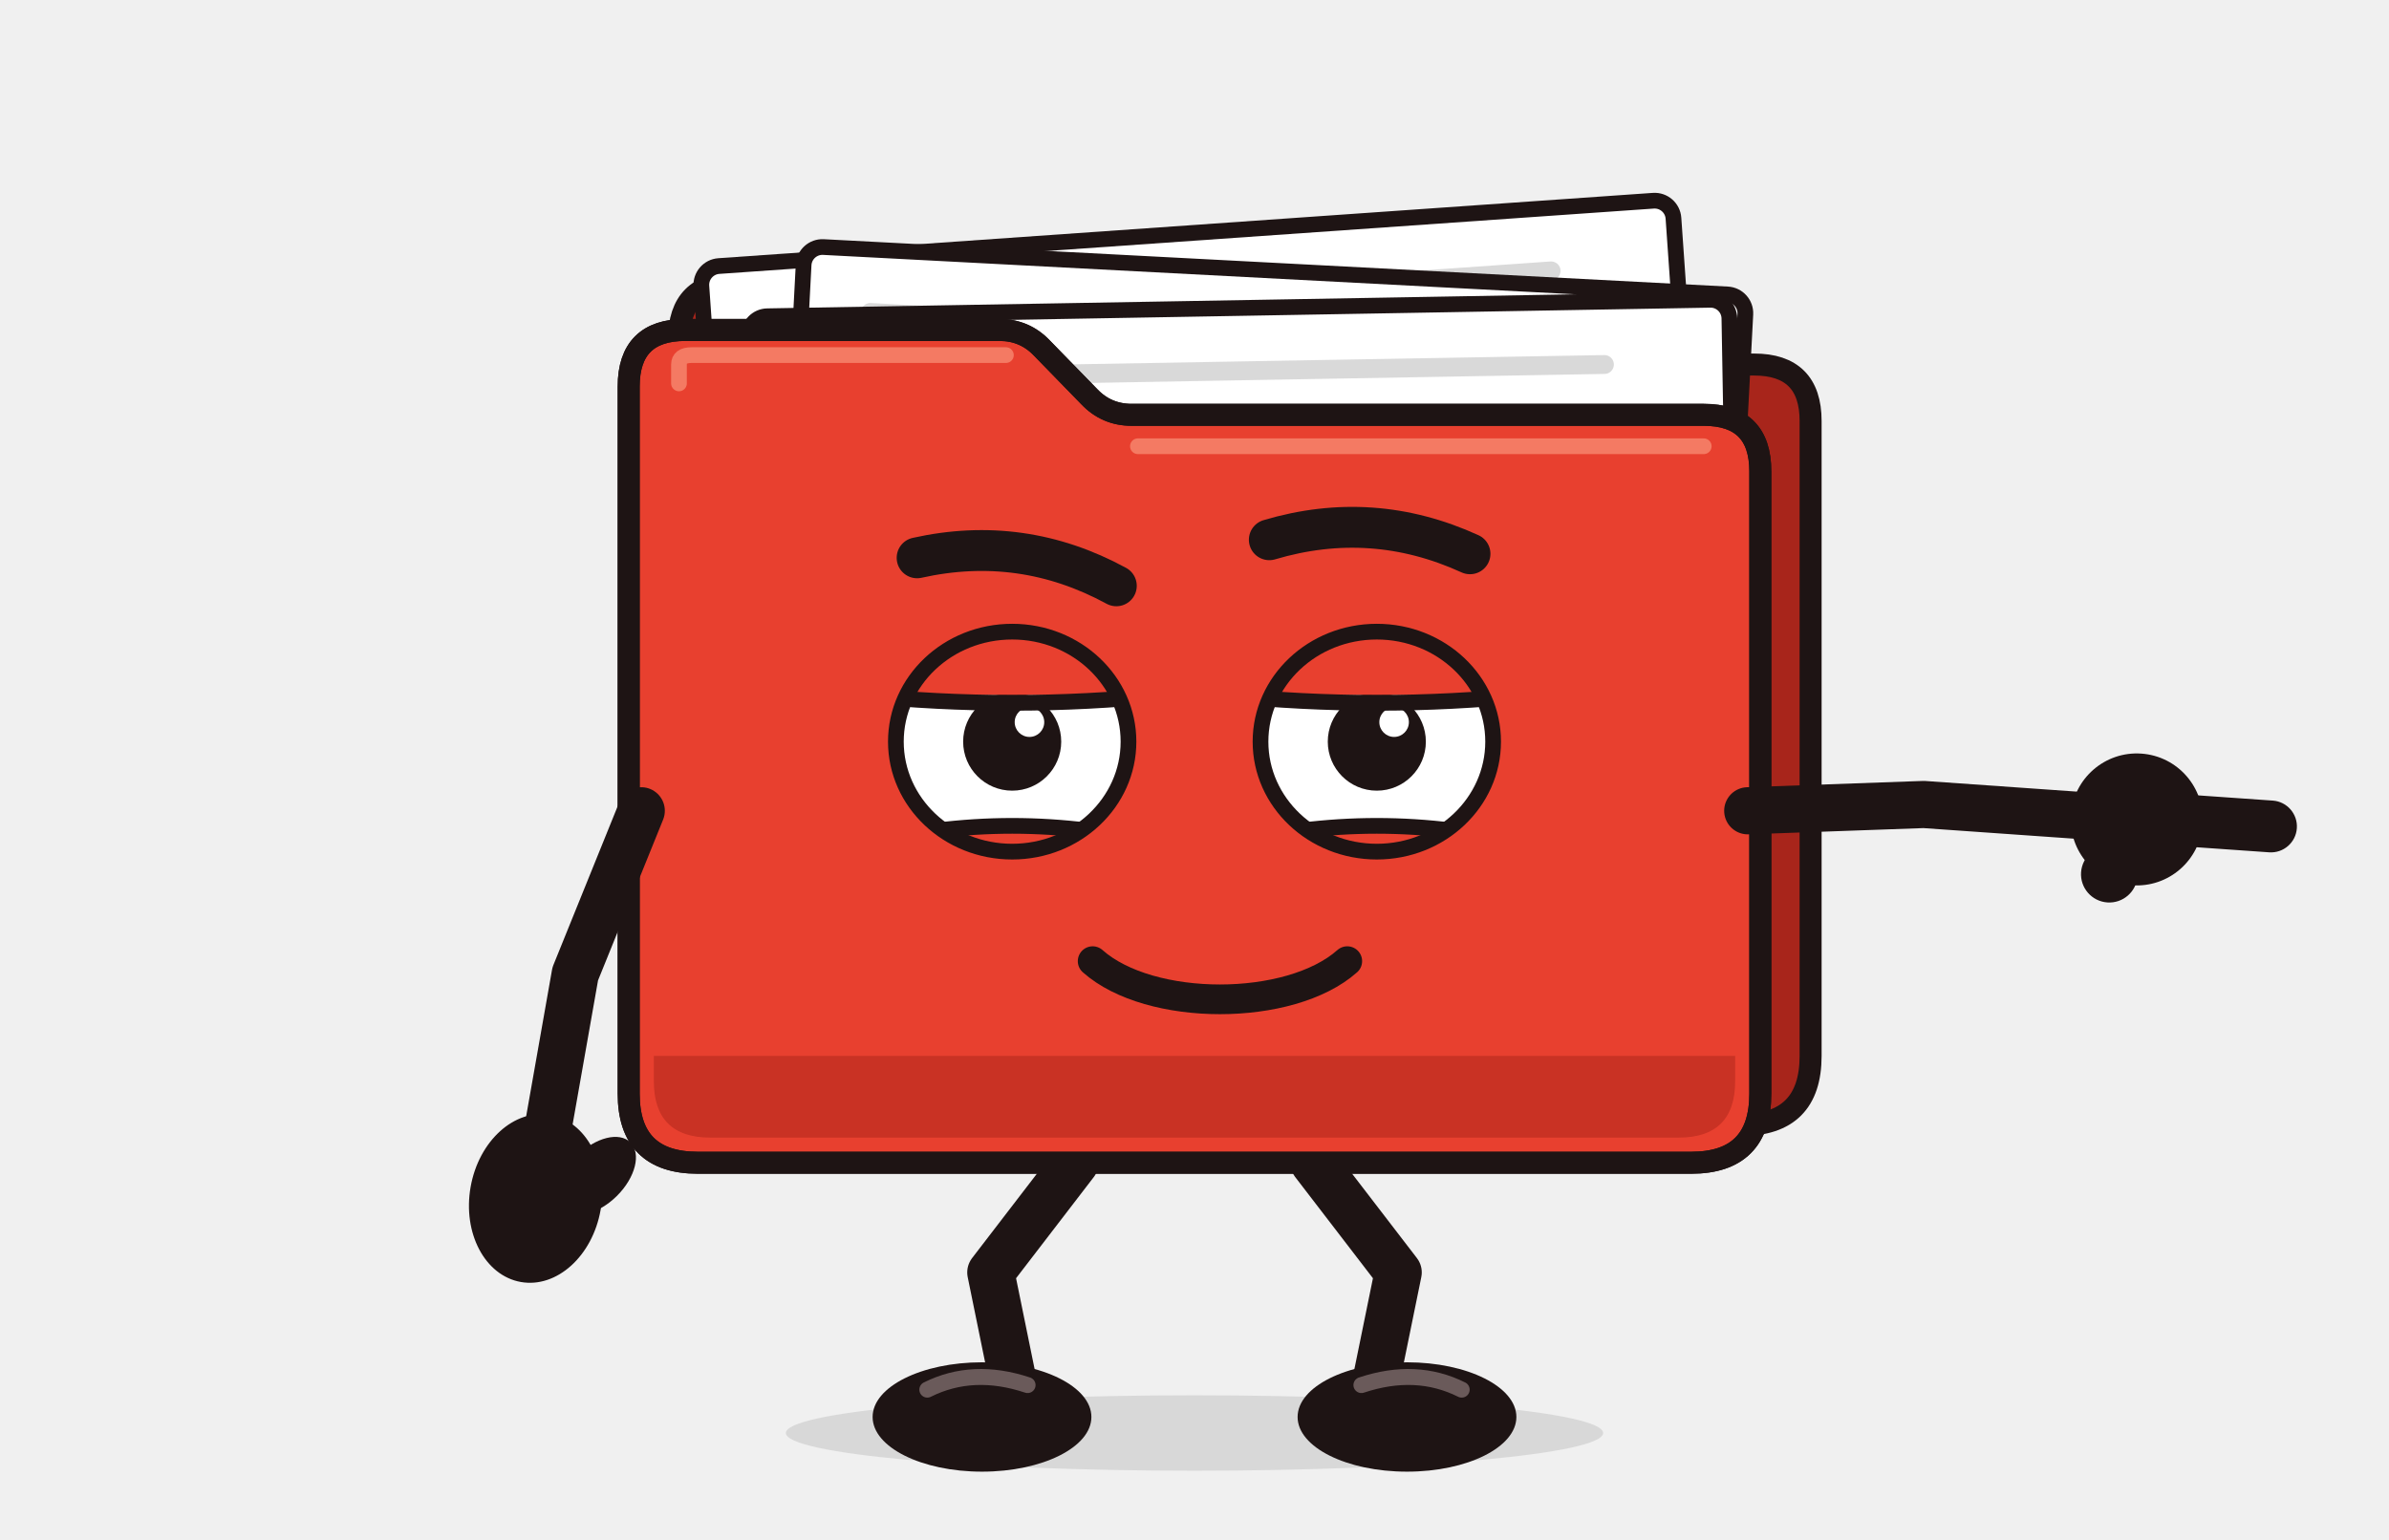
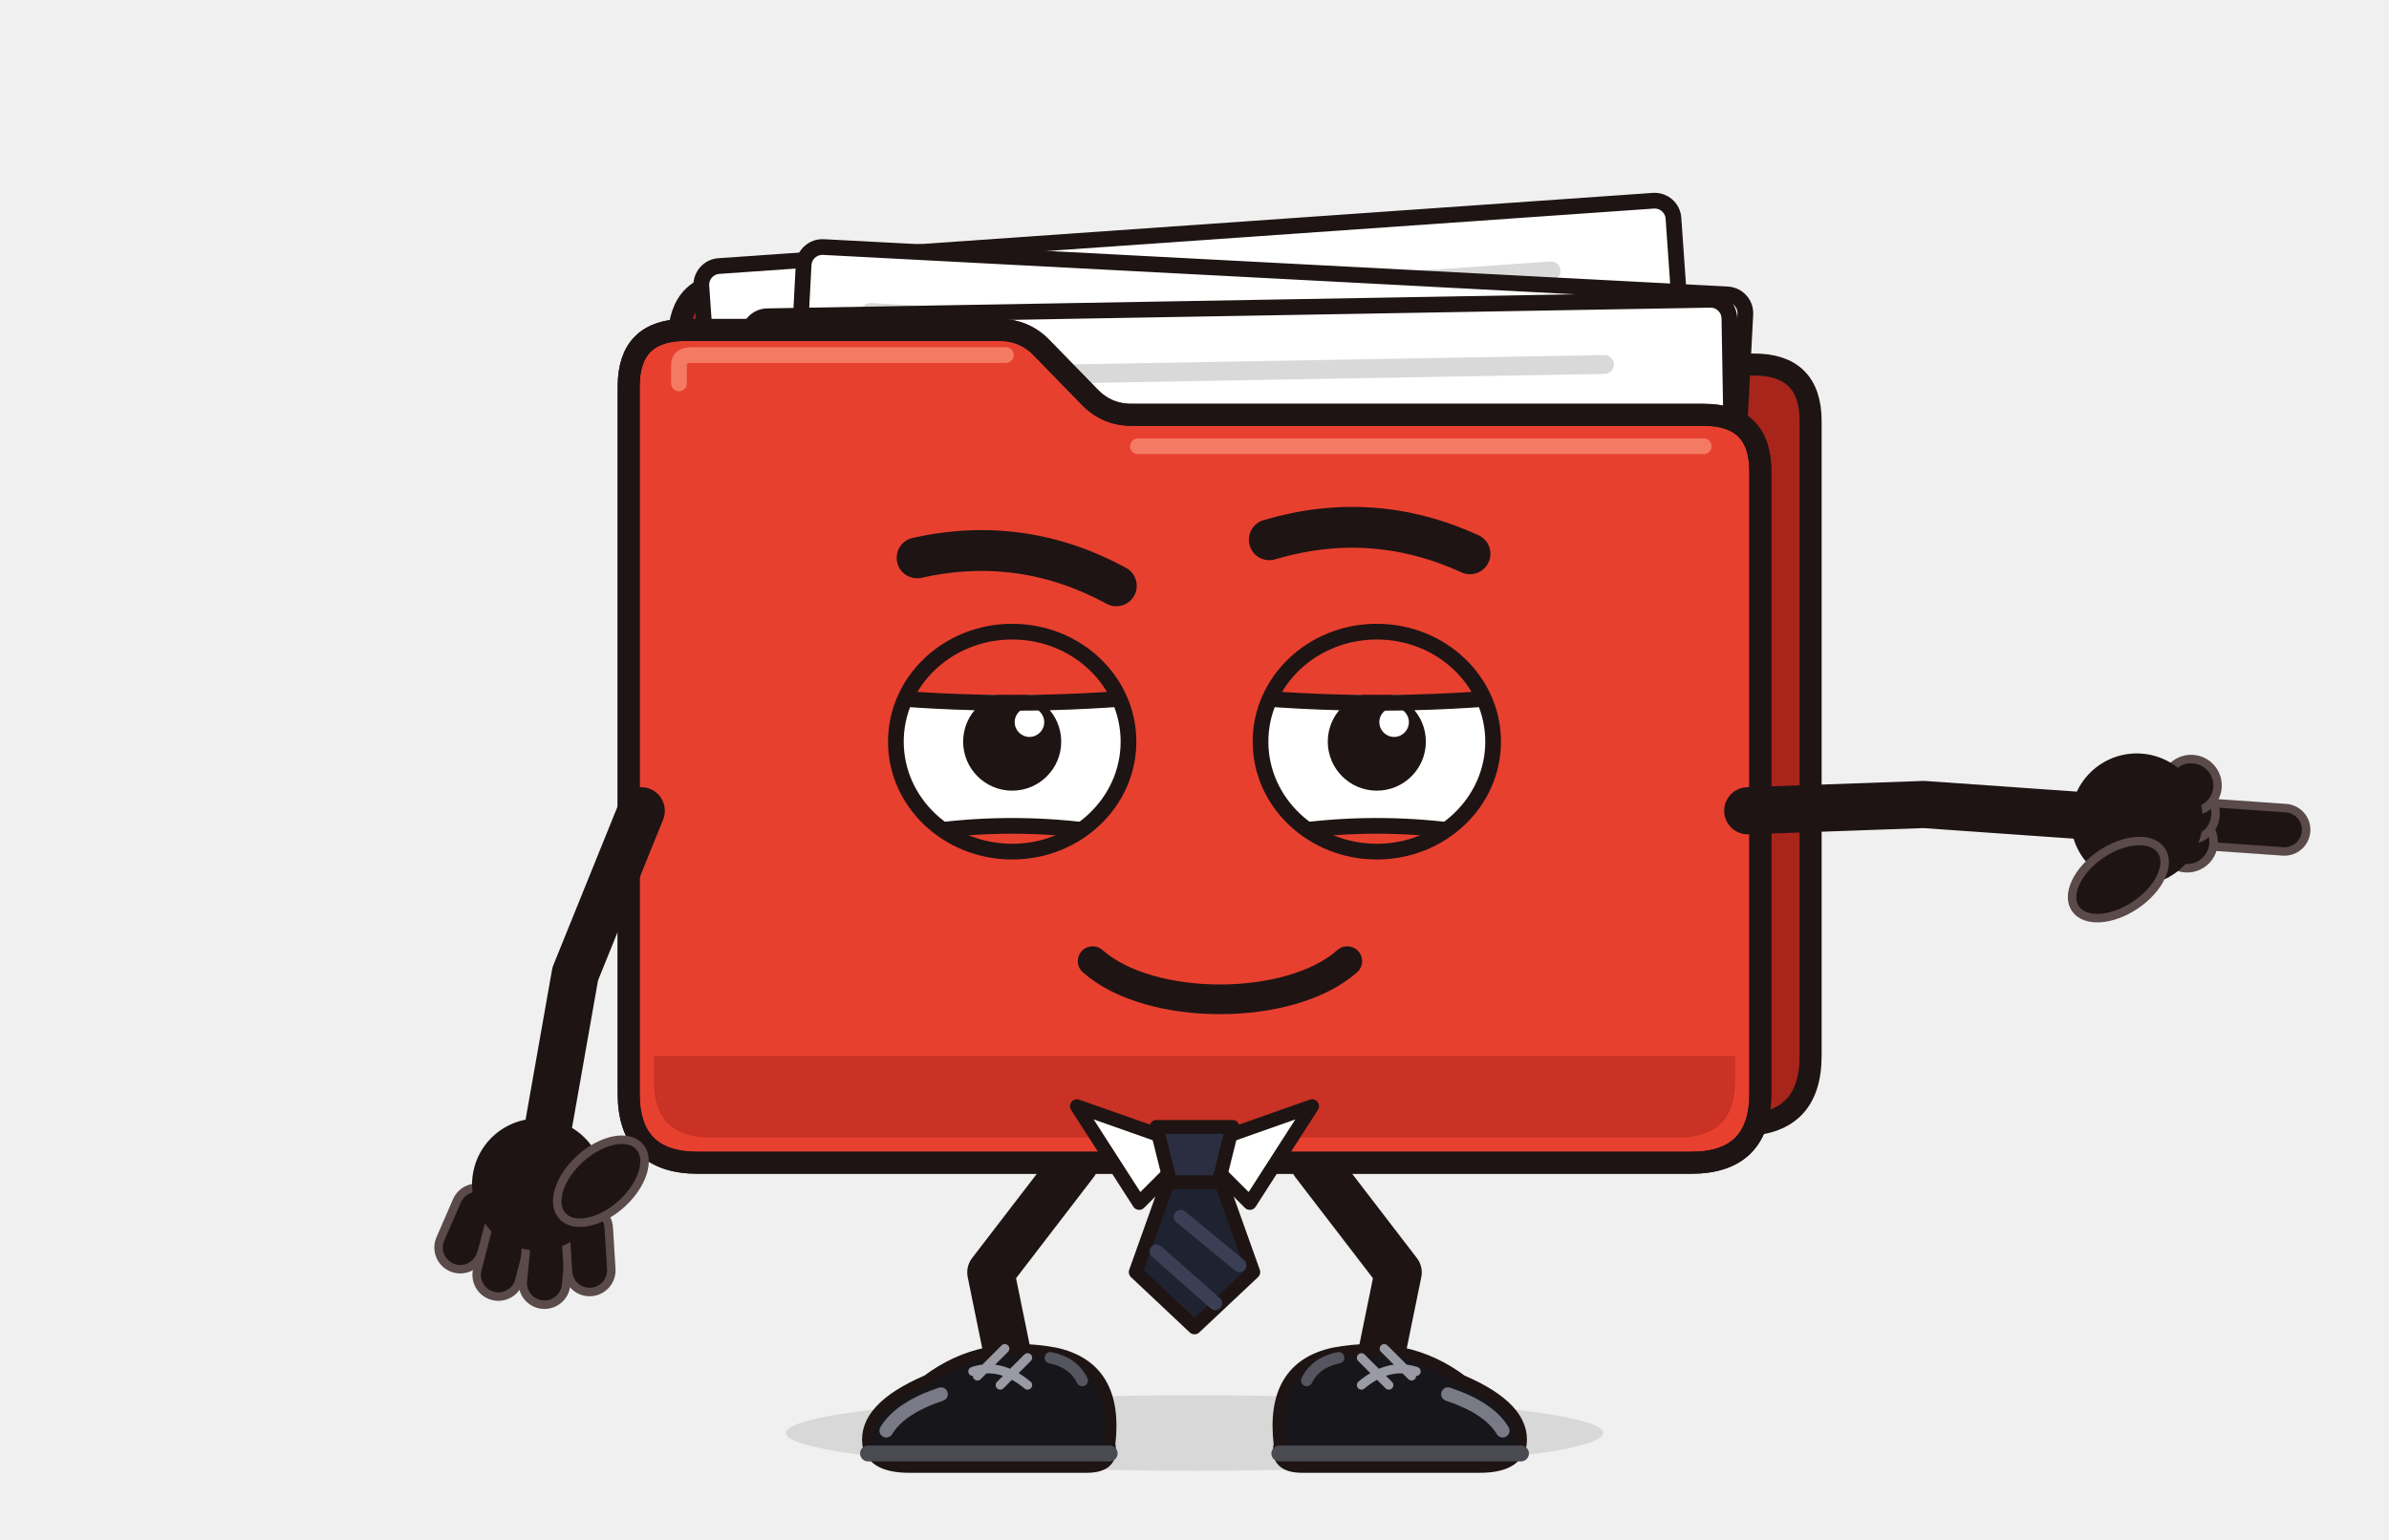
<svg xmlns="http://www.w3.org/2000/svg" viewBox="-80 100 760 490" width="760" height="490">
  <ellipse cx="300" cy="556" rx="130" ry="12" fill="#000" opacity="0.1" />
  <path d="M262 470 L235.2 504.9 L244 548" fill="none" stroke="#1E1414" stroke-width="15" stroke-linejoin="round" stroke-linecap="round" />
  <g transform="translate(244 548) rotate(0) scale(1.45)">
-     <ellipse cx="-8" cy="2" rx="24" ry="12" fill="#1E1414" />
-     <path d="M2 -5 Q-10 -9 -20 -4" stroke="#6a5a5a" stroke-width="3.5" fill="none" stroke-linecap="round" />
+     <g transform="scale(-1 1)">
+       <path d="M-20 8 Q-22 -9 -8 -12 Q8 -15 20 -6 Q34 0 33 8 Q32 13 24 13 H-15 Q-21 13 -20 8 Z" fill="#17171B" stroke="#1E1414" stroke-width="2.5" />
+       <path d="M-20 10 H33" stroke="#4a4a52" stroke-width="3.5" stroke-linecap="round" />
+       <path d="M-2 -11 L4 -5 M3 -13 L9 -7 M-2 -5 Q4 -10 10 -8" stroke="#9a9aa4" stroke-width="2" fill="none" stroke-linecap="round" />
+       <path d="M17 -3 Q26 0 29 5" stroke="#7a7a86" stroke-width="3" fill="none" stroke-linecap="round" />
+       <path d="M-14 -6 Q-12 -10 -7 -11" stroke="#55555f" stroke-width="2.5" fill="none" stroke-linecap="round" />
+     </g>
  </g>
  <path d="M338 470 L364.8 504.9 L356 548" fill="none" stroke="#1E1414" stroke-width="15" stroke-linejoin="round" stroke-linecap="round" />
  <g transform="translate(356 548) rotate(0) scale(1.45)">
-     <ellipse cx="8" cy="2" rx="24" ry="12" fill="#1E1414" />
-     <path d="M-2 -5 Q10 -9 20 -4" stroke="#6a5a5a" stroke-width="3.5" fill="none" stroke-linecap="round" />
+     <g transform="scale(1 1)">
+       <path d="M-20 8 Q-22 -9 -8 -12 Q8 -15 20 -6 Q34 0 33 8 Q32 13 24 13 H-15 Q-21 13 -20 8 Z" fill="#17171B" stroke="#1E1414" stroke-width="2.5" />
+       <path d="M-20 10 H33" stroke="#4a4a52" stroke-width="3.5" stroke-linecap="round" />
+       <path d="M-2 -11 L4 -5 M3 -13 L9 -7 M-2 -5 Q4 -10 10 -8" stroke="#9a9aa4" stroke-width="2" fill="none" stroke-linecap="round" />
+       <path d="M17 -3 Q26 0 29 5" stroke="#7a7a86" stroke-width="3" fill="none" stroke-linecap="round" />
+       <path d="M-14 -6 Q-12 -10 -7 -11" stroke="#55555f" stroke-width="2.5" fill="none" stroke-linecap="round" />
+     </g>
  </g>
  <g transform="translate(0 40) rotate(0 300 430) translate(300 430) scale(1 1) translate(-300 -430)">
    <path d="M136 168Q136 150 154 150L254 150Q262 150 267.7 155.7L282.3 170.3Q288 176 296 176L478 176Q496 176 496 194L496 396Q496 418 474 418L158 418Q136 418 136 396Z" fill="#A8251B" stroke="#1E1414" stroke-width="7" stroke-linejoin="round" stroke-linecap="round" />
    <g transform="translate(0 0)">
      <g transform="rotate(-4 305 244)">
        <rect x="150" y="134" width="310" height="220" rx="6" fill="#FFFFFF" stroke="#1E1414" stroke-width="5" stroke-linejoin="round" stroke-linecap="round" />
        <path d="M172 154 H420 M172 170 H390" stroke="#D9D9D9" stroke-width="6" stroke-linecap="round" />
      </g>
    </g>
    <g transform="translate(0 0)">
      <g transform="rotate(3 320 256)">
        <rect x="170" y="146" width="300" height="220" rx="6" fill="#FFFFFF" stroke="#1E1414" stroke-width="5" stroke-linejoin="round" stroke-linecap="round" />
        <path d="M192 166 H430 M192 182 H400" stroke="#D9D9D9" stroke-width="6" stroke-linecap="round" />
      </g>
    </g>
    <g transform="rotate(-1 316 268)">
      <rect x="160" y="158" width="312" height="220" rx="6" fill="#FFFFFF" stroke="#1E1414" stroke-width="5" stroke-linejoin="round" stroke-linecap="round" />
      <path d="M182 178 H432 M182 194 H402" stroke="#D9D9D9" stroke-width="6" stroke-linecap="round" />
    </g>
    <path d="M120 183Q120 165 138 165L238 165Q246 165 251.5 170.8L266.5 186.2Q272 192 280 192L462 192Q480 192 480 210L480 408Q480 430 458 430L142 430Q120 430 120 408Z" fill="#E8402F" stroke="#1E1414" stroke-width="7" stroke-linejoin="round" stroke-linecap="round" />
    <path d="M128 404 Q128 422 146 422 H454 Q472 422 472 404 V396 H128 Z" fill="#C93224" />
    <path d="M136 182 V176 Q136 173 140 173 H240 M282 202 H462" stroke="#F47A63" stroke-width="5" stroke-linecap="round" fill="none" />
    <path d="M120 183Q120 165 138 165L238 165Q246 165 251.5 170.8L266.5 186.2Q272 192 280 192L462 192Q480 192 480 210L480 408Q480 430 458 430L142 430Q120 430 120 408Z" fill="none" stroke="#1E1414" stroke-width="7" stroke-linejoin="round" stroke-linecap="round" />
+     <g id="kravat" transform="translate(0 12) translate(300 400) scale(1.1) translate(-300 -400)">
+       <path d="M266 400 L300 412 L284 428 Z" fill="#fff" stroke="#1E1414" stroke-width="4" stroke-linejoin="round" />
+       <path d="M334 400 L300 412 L316 428 Z" fill="#fff" stroke="#1E1414" stroke-width="4" stroke-linejoin="round" />
+       <path d="M293 420 L307 420 L317 448 L300 464 L283 448 Z" fill="#1F2230" stroke="#1E1414" stroke-width="4" stroke-linejoin="round" />
+       <path d="M296 432 L313 446 M289 442 L306 457" stroke="#3A3F55" stroke-width="4" stroke-linecap="round" />
+       <path d="M289 406 L311 406 L307 422 L293 422 Z" fill="#2A2E40" stroke="#1E1414" stroke-width="4" stroke-linejoin="round" />
+     </g>
    <g id="face">
      <path transform="translate(244 238) rotate(8)" d="M-32 4 Q0 -8 32 4" fill="none" stroke="#1E1414" stroke-width="13" stroke-linecap="round" />
      <path transform="translate(356 230) rotate(4)" d="M-32 4 Q0 -8 32 4" fill="none" stroke="#1E1414" stroke-width="13" stroke-linecap="round" />
      <clipPath id="pisaretcl">
        <ellipse cx="242" cy="296" rx="37" ry="35" />
      </clipPath>
      <ellipse cx="242" cy="296" rx="37" ry="35" fill="#fff" />
      <g clip-path="url(#pisaretcl)">
        <circle cx="242" cy="296" r="15.6" fill="#1E1414" />
        <circle cx="247.5" cy="289.8" r="4.7" fill="#fff" />
        <g transform="rotate(0 242 296)">
          <rect x="194" y="236" width="96" height="45.2" fill="#E8402F" />
          <path d="M194 281.2 Q242 286.1 290 281.2" fill="none" stroke="#1E1414" stroke-width="5" />
        </g>
        <rect x="194" y="323.8" width="96" height="70" fill="#E8402F" />
        <path d="M194 328.8 Q242 316.8 290 328.8" fill="none" stroke="#1E1414" stroke-width="5" />
      </g>
      <ellipse cx="242" cy="296" rx="37" ry="35" fill="none" stroke="#1E1414" stroke-width="5" />
      <clipPath id="pisaretcr">
        <ellipse cx="358" cy="296" rx="37" ry="35" />
      </clipPath>
      <ellipse cx="358" cy="296" rx="37" ry="35" fill="#fff" />
      <g clip-path="url(#pisaretcr)">
        <circle cx="358" cy="296" r="15.6" fill="#1E1414" />
        <circle cx="363.5" cy="289.8" r="4.7" fill="#fff" />
        <g transform="rotate(0 358 296)">
          <rect x="310" y="236" width="96" height="45.2" fill="#E8402F" />
          <path d="M310 281.2 Q358 286.1 406 281.2" fill="none" stroke="#1E1414" stroke-width="5" />
        </g>
        <rect x="310" y="323.8" width="96" height="70" fill="#E8402F" />
        <path d="M310 328.8 Q358 316.8 406 328.8" fill="none" stroke="#1E1414" stroke-width="5" />
      </g>
      <ellipse cx="358" cy="296" rx="37" ry="35" fill="none" stroke="#1E1414" stroke-width="5" />
      <g transform="translate(300 378) scale(1.35) translate(-300 -366)">
        <path d="M276 357 C289.5 369 322.5 369 336 357" fill="none" stroke="#1E1414" stroke-width="7" stroke-linecap="round" />
      </g>
    </g>
    <path d="M124 318 L103 369.9 L94.3 419.2" fill="none" stroke="#1E1414" stroke-width="15" stroke-linejoin="round" stroke-linecap="round" />
    <g transform="translate(94.3 419.2) rotate(10) scale(1.5)">
-       <ellipse cx="0" cy="15" rx="14" ry="18" fill="#1E1414" />
-       <ellipse cx="12" cy="8" rx="6" ry="10" fill="#1E1414" transform="rotate(35 12 8)" />
+       <rect x="-4.6" y="0" width="9.2" height="18" rx="4.6" fill="#1E1414" stroke="#5a4a4a" stroke-width="1.8" transform="translate(-10.8 15) rotate(13.5)" />
+       <rect x="-4.6" y="0" width="9.2" height="22" rx="4.6" fill="#1E1414" stroke="#5a4a4a" stroke-width="1.8" transform="translate(-3.6 15) rotate(4.5)" />
+       <rect x="-4.6" y="0" width="9.2" height="22" rx="4.6" fill="#1E1414" stroke="#5a4a4a" stroke-width="1.8" transform="translate(3.6 15) rotate(-4.5)" />
+       <rect x="-4.6" y="0" width="9.2" height="18" rx="4.6" fill="#1E1414" stroke="#5a4a4a" stroke-width="1.8" transform="translate(10.8 15) rotate(-13.5)" />
+       <circle cx="0" cy="12" r="14" fill="#1E1414" />
+       <ellipse cx="13" cy="9" rx="6.5" ry="11" fill="#1E1414" stroke="#5a4a4a" stroke-width="1.8" transform="rotate(38 13 9)" />
    </g>
    <path d="M476 318 L532 316 L581.8 319.5" fill="none" stroke="#1E1414" stroke-width="15" stroke-linejoin="round" stroke-linecap="round" />
    <g transform="translate(581.8 319.5) rotate(-86) scale(1.5)">
+       <rect x="-4.6" y="14" width="9.2" height="34" rx="4.6" fill="#1E1414" stroke="#5a4a4a" stroke-width="1.8" />
+       <circle cx="-4" cy="23" r="5.6" fill="#1E1414" stroke="#5a4a4a" stroke-width="1.8" />
+       <circle cx="2" cy="23" r="5.6" fill="#1E1414" stroke="#5a4a4a" stroke-width="1.8" />
+       <circle cx="8" cy="23" r="5.6" fill="#1E1414" stroke="#5a4a4a" stroke-width="1.8" />
      <circle cx="0" cy="12" r="14" fill="#1E1414" />
-       <rect x="-5" y="14" width="11" height="32" rx="5.5" fill="#1E1414" />
-       <circle cx="-12" cy="7" r="6" fill="#1E1414" />
+       <ellipse cx="-13" cy="9" rx="6.5" ry="11" fill="#1E1414" stroke="#5a4a4a" stroke-width="1.8" transform="rotate(-38 -13 9)" />
    </g>
  </g>
  <g transform="translate(0 40)" />
</svg>
